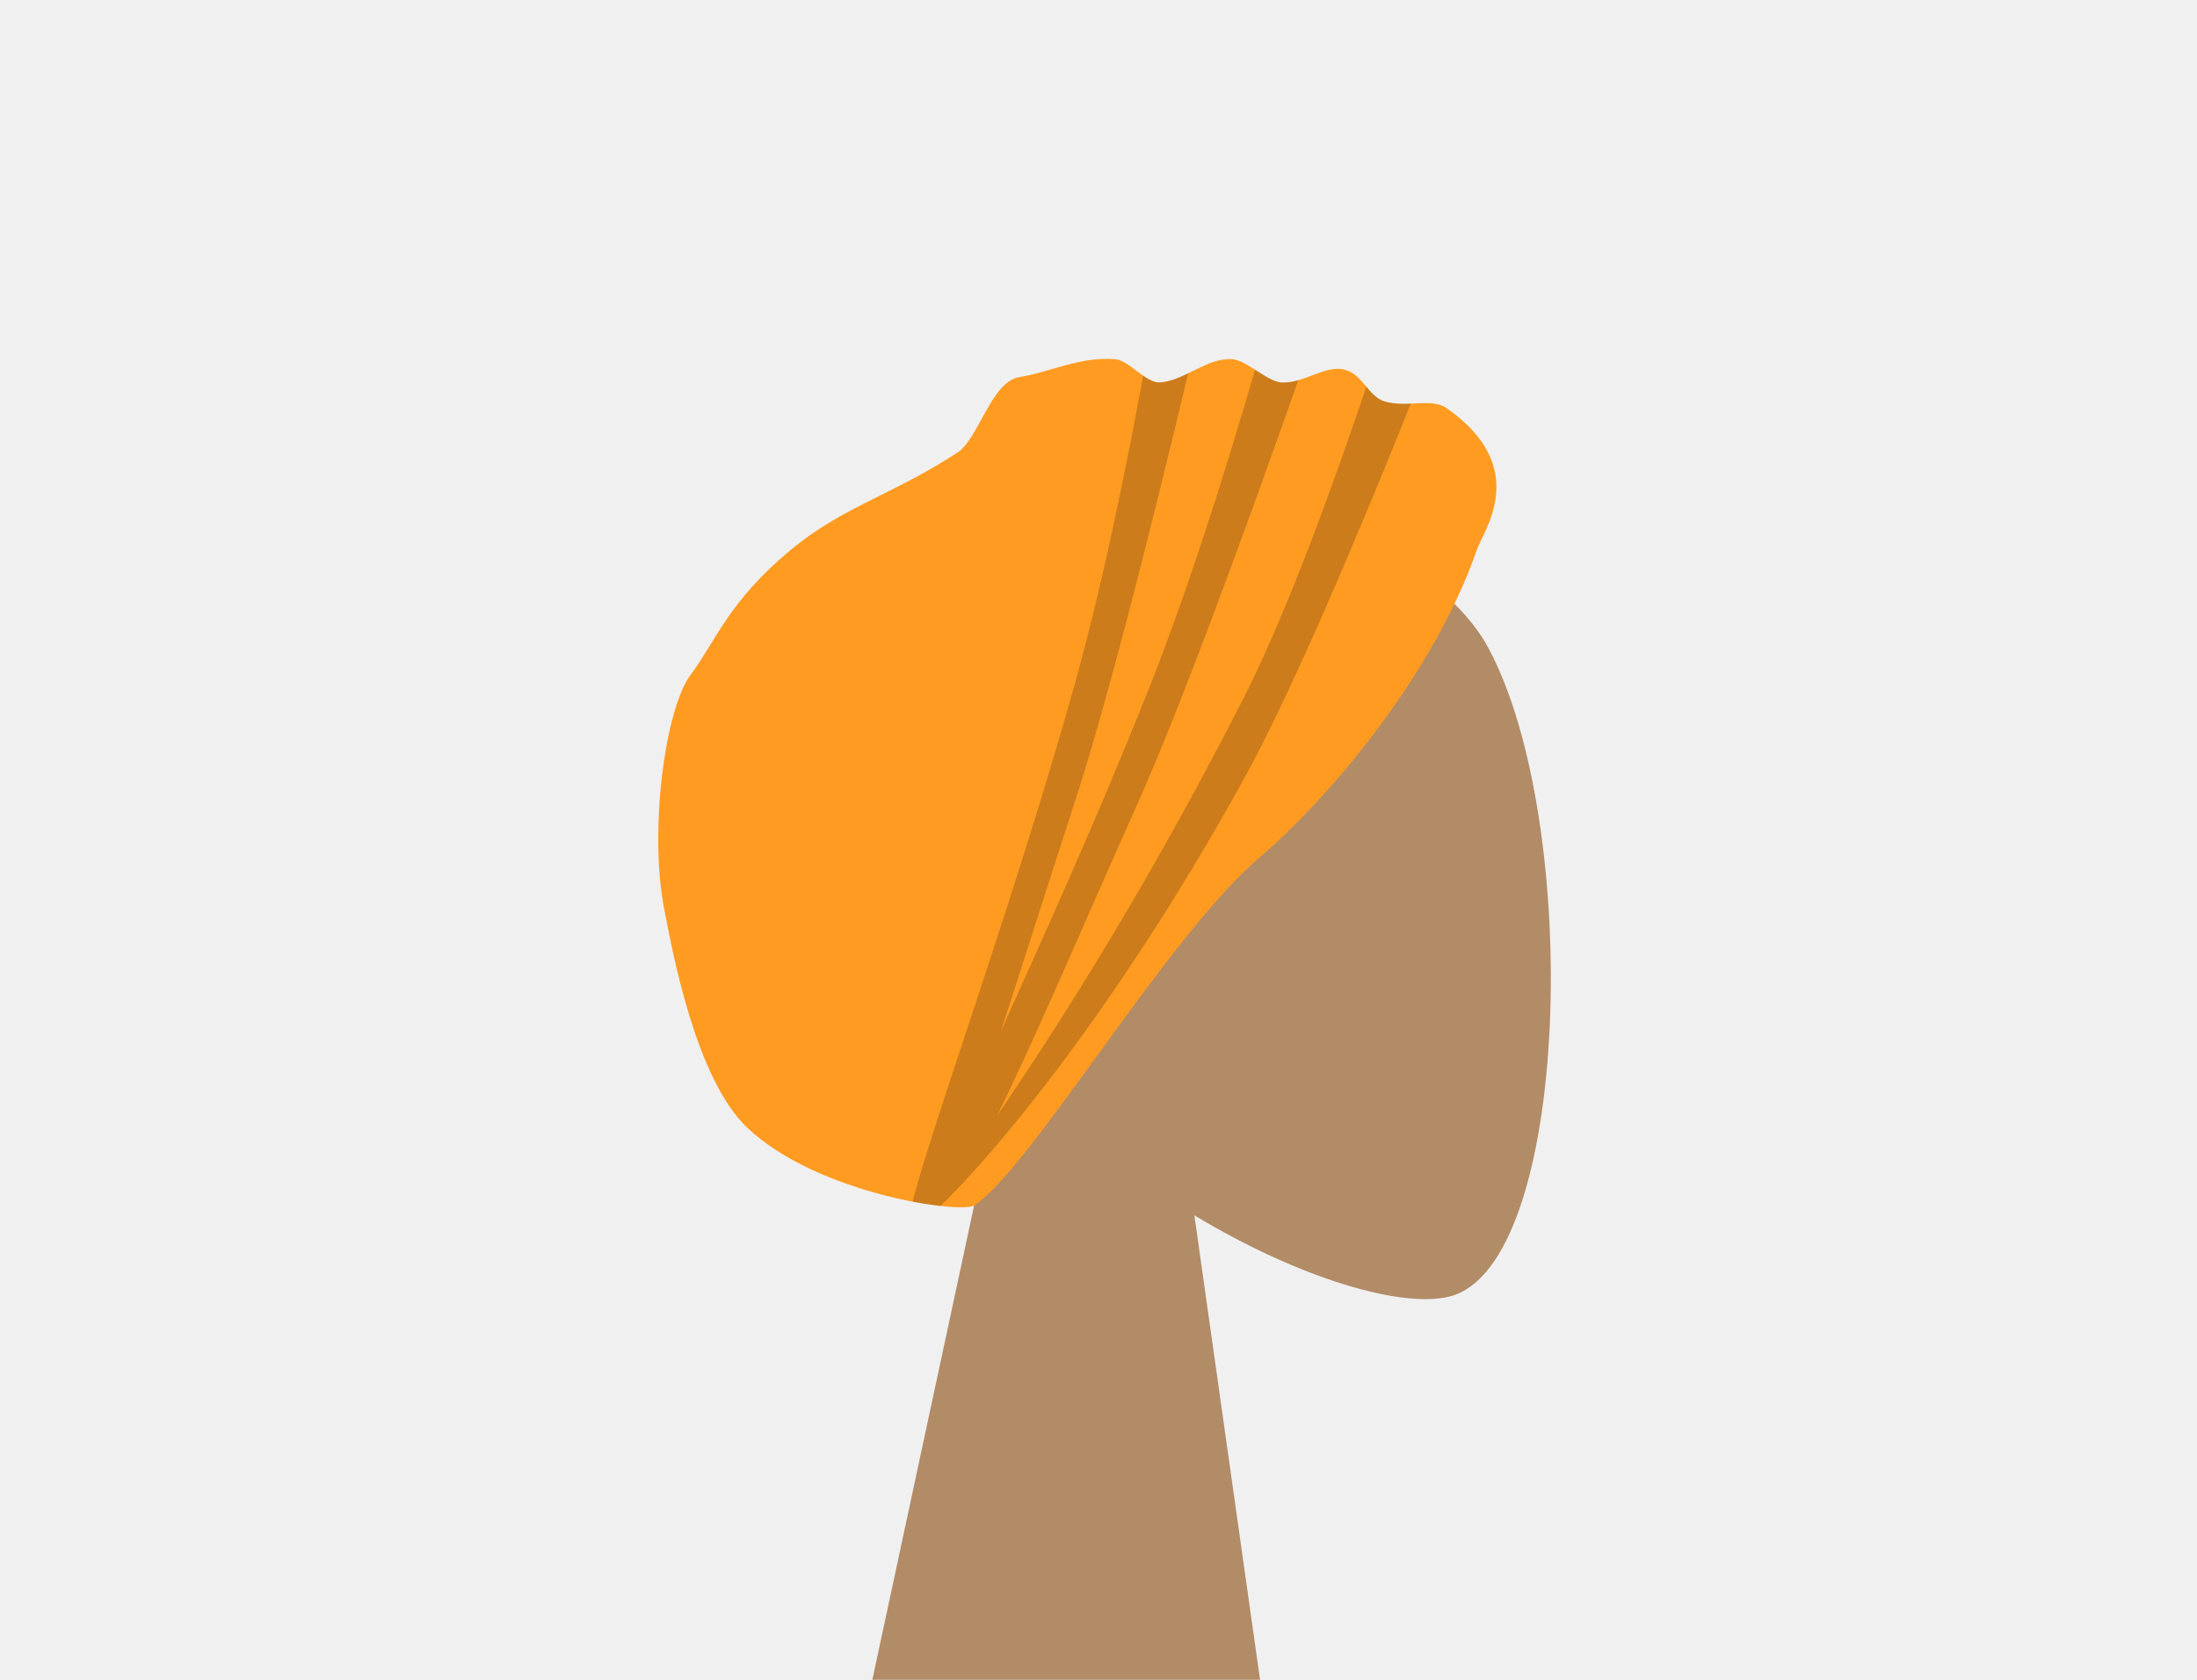
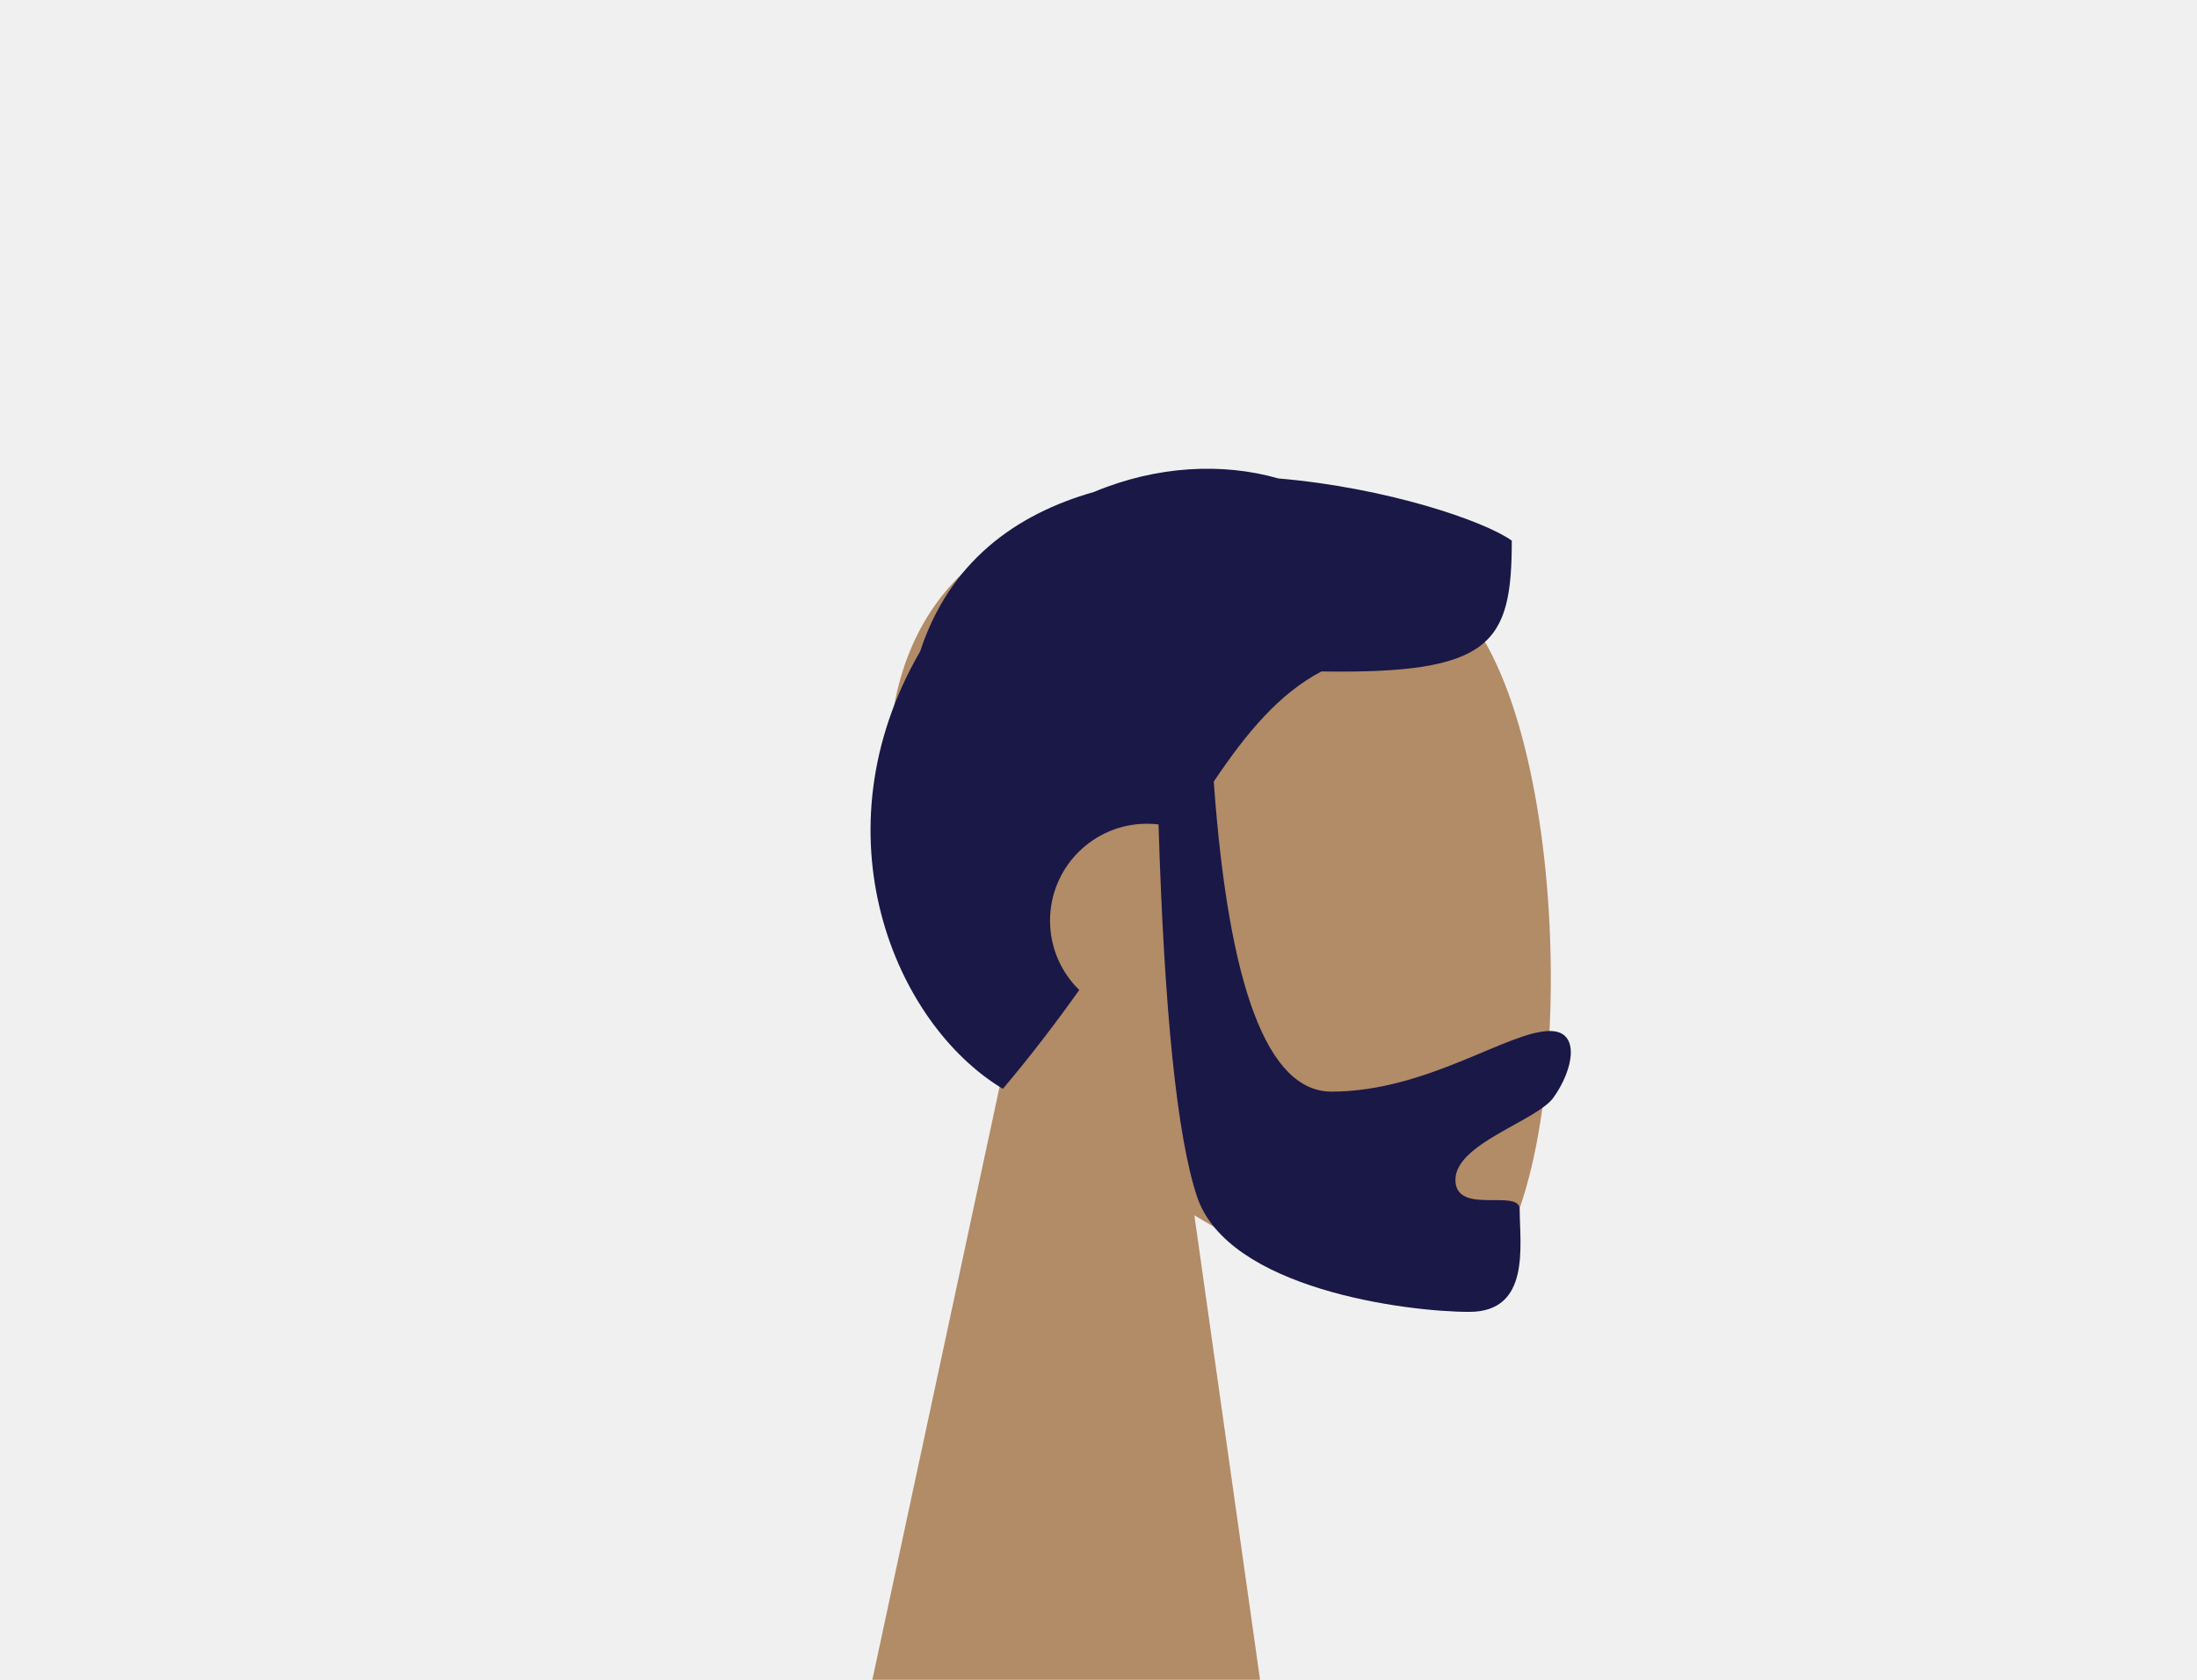
- <svg xmlns="http://www.w3.org/2000/svg" xmlns:xlink="http://www.w3.org/1999/xlink" width="136px" height="104px" viewBox="0 0 136 104" version="1.1">
-   <defs>
-     <path d="M51.418,12.051 C51.85,10.805 54.796,6.946 49.549,3.269 C48.606,2.608 47.048,3.267 45.698,2.85 C44.683,2.536 44.34,1.119 43.176,0.872 C41.968,0.616 40.653,1.778 39.288,1.676 C38.451,1.613 37.161,0.31 36.29,0.239 C34.736,0.114 33.324,1.581 31.806,1.676 C30.926,1.73 29.905,0.314 29.031,0.239 C26.905,0.057 24.969,1.048 23.096,1.349 C21.369,1.626 20.567,5.164 19.295,6 C15.304,8.624 12.177,9.358 8.939,12.051 C5.089,15.252 4.352,17.634 2.757,19.768 C1.163,21.901 0.177,29.417 1.108,34.234 C1.656,37.076 3.086,44.836 6.28,47.841 C10.651,51.953 19.545,53.171 20.334,52.623 C23.991,50.082 32.187,36.027 38,31.06 C42.275,27.407 48.739,19.768 51.418,12.051 Z" id="path-1" />
-   </defs>
-   <g id="Head/Front/Turban2" stroke="none" stroke-width="1" fill="none" fill-rule="evenodd">
+ <svg xmlns="http://www.w3.org/2000/svg" width="136px" height="104px" viewBox="0 0 136 104" version="1.1">
+   <g id="Head/Front/Short-Beard" stroke="none" stroke-width="1" fill="none" fill-rule="evenodd">
    <g id="Head" transform="translate(54, 31)" fill="#B28B67">
      <path d="M8.262,34.49 C3.654,29.081 0.536,22.453 1.057,15.025 C2.558,-6.375 32.349,-1.667 38.143,9.134 C43.938,19.935 43.25,47.333 35.76,49.263 C32.774,50.033 26.411,48.147 19.935,44.244 L24,73 L0,73 L8.262,34.49 Z" />
    </g>
-     <g id="Turban" transform="translate(40, 22)">
-       <mask id="mask-2" fill="white">
-         <use xlink:href="#path-1" />
-       </mask>
-       <use id="Path" fill="#FF9B21" xlink:href="#path-1" />
-       <path d="M21.956,41.842 C24.581,36.027 27.957,28.566 31.011,20.912 C33.201,15.423 35.531,8.395 38,-0.173 L40.972,-0.173 C36.29,13.17 32.768,22.488 30.407,27.781 C26.608,36.295 23.878,42.761 21.704,47.1 C25.347,41.76 30.95,33.049 36.923,21.335 C39.187,16.894 41.853,10.094 44.921,0.935 L47.687,2.118 C43.043,13.711 39.455,21.795 36.923,26.371 C28.669,41.286 20.788,50.285 18.034,52.839 C17.557,53.281 17.398,53.384 17.512,53.158 C17.474,53.152 17.446,53.129 17.428,53.09 C17.234,53.383 17.041,53.64 16.849,53.86 C14.071,57.037 21.179,39.327 26.418,20.752 C28.022,15.064 29.604,7.831 31.164,-0.948 L34.12,-1.259 C30.858,12.501 28.33,22.136 26.535,27.646 C24.714,33.234 23.231,37.968 21.956,41.842 Z" id="Shade" fill-opacity="0.2" fill="#000000" mask="url(#mask-2)" />
-     </g>
+     <path d="M75.135,48.389 C76.054,61.186 78.484,67.585 82.426,67.585 C88.339,67.585 93.355,63.831 95.95,63.831 C97.841,63.831 97.419,66.198 96.165,67.952 C95.131,69.4 90.094,70.796 90.094,73.04 C90.094,75.285 94.073,73.548 94.073,74.879 C94.073,77.081 94.773,81.221 90.951,81.221 C87.084,81.221 75.995,79.812 74.094,74.071 C72.868,70.367 72.075,62.691 71.716,51.042 C71.481,51.014 71.242,51 71,51 C67.686,51 65,53.686 65,57 C65,58.682 65.692,60.203 66.808,61.292 C65.419,63.252 63.863,65.299 62.08,67.411 C55.382,63.393 50.412,51.629 56.96,40.328 C58.77,34.792 62.868,31.835 67.707,30.462 C71.627,28.822 75.697,28.638 79.132,29.621 C85.866,30.198 91.879,32.252 93.583,33.471 C93.583,39.846 92.348,41.738 81.797,41.571 C79.204,42.94 77.211,45.298 75.135,48.389 Z" id="Hair" fill="#191847" />
  </g>
</svg>
